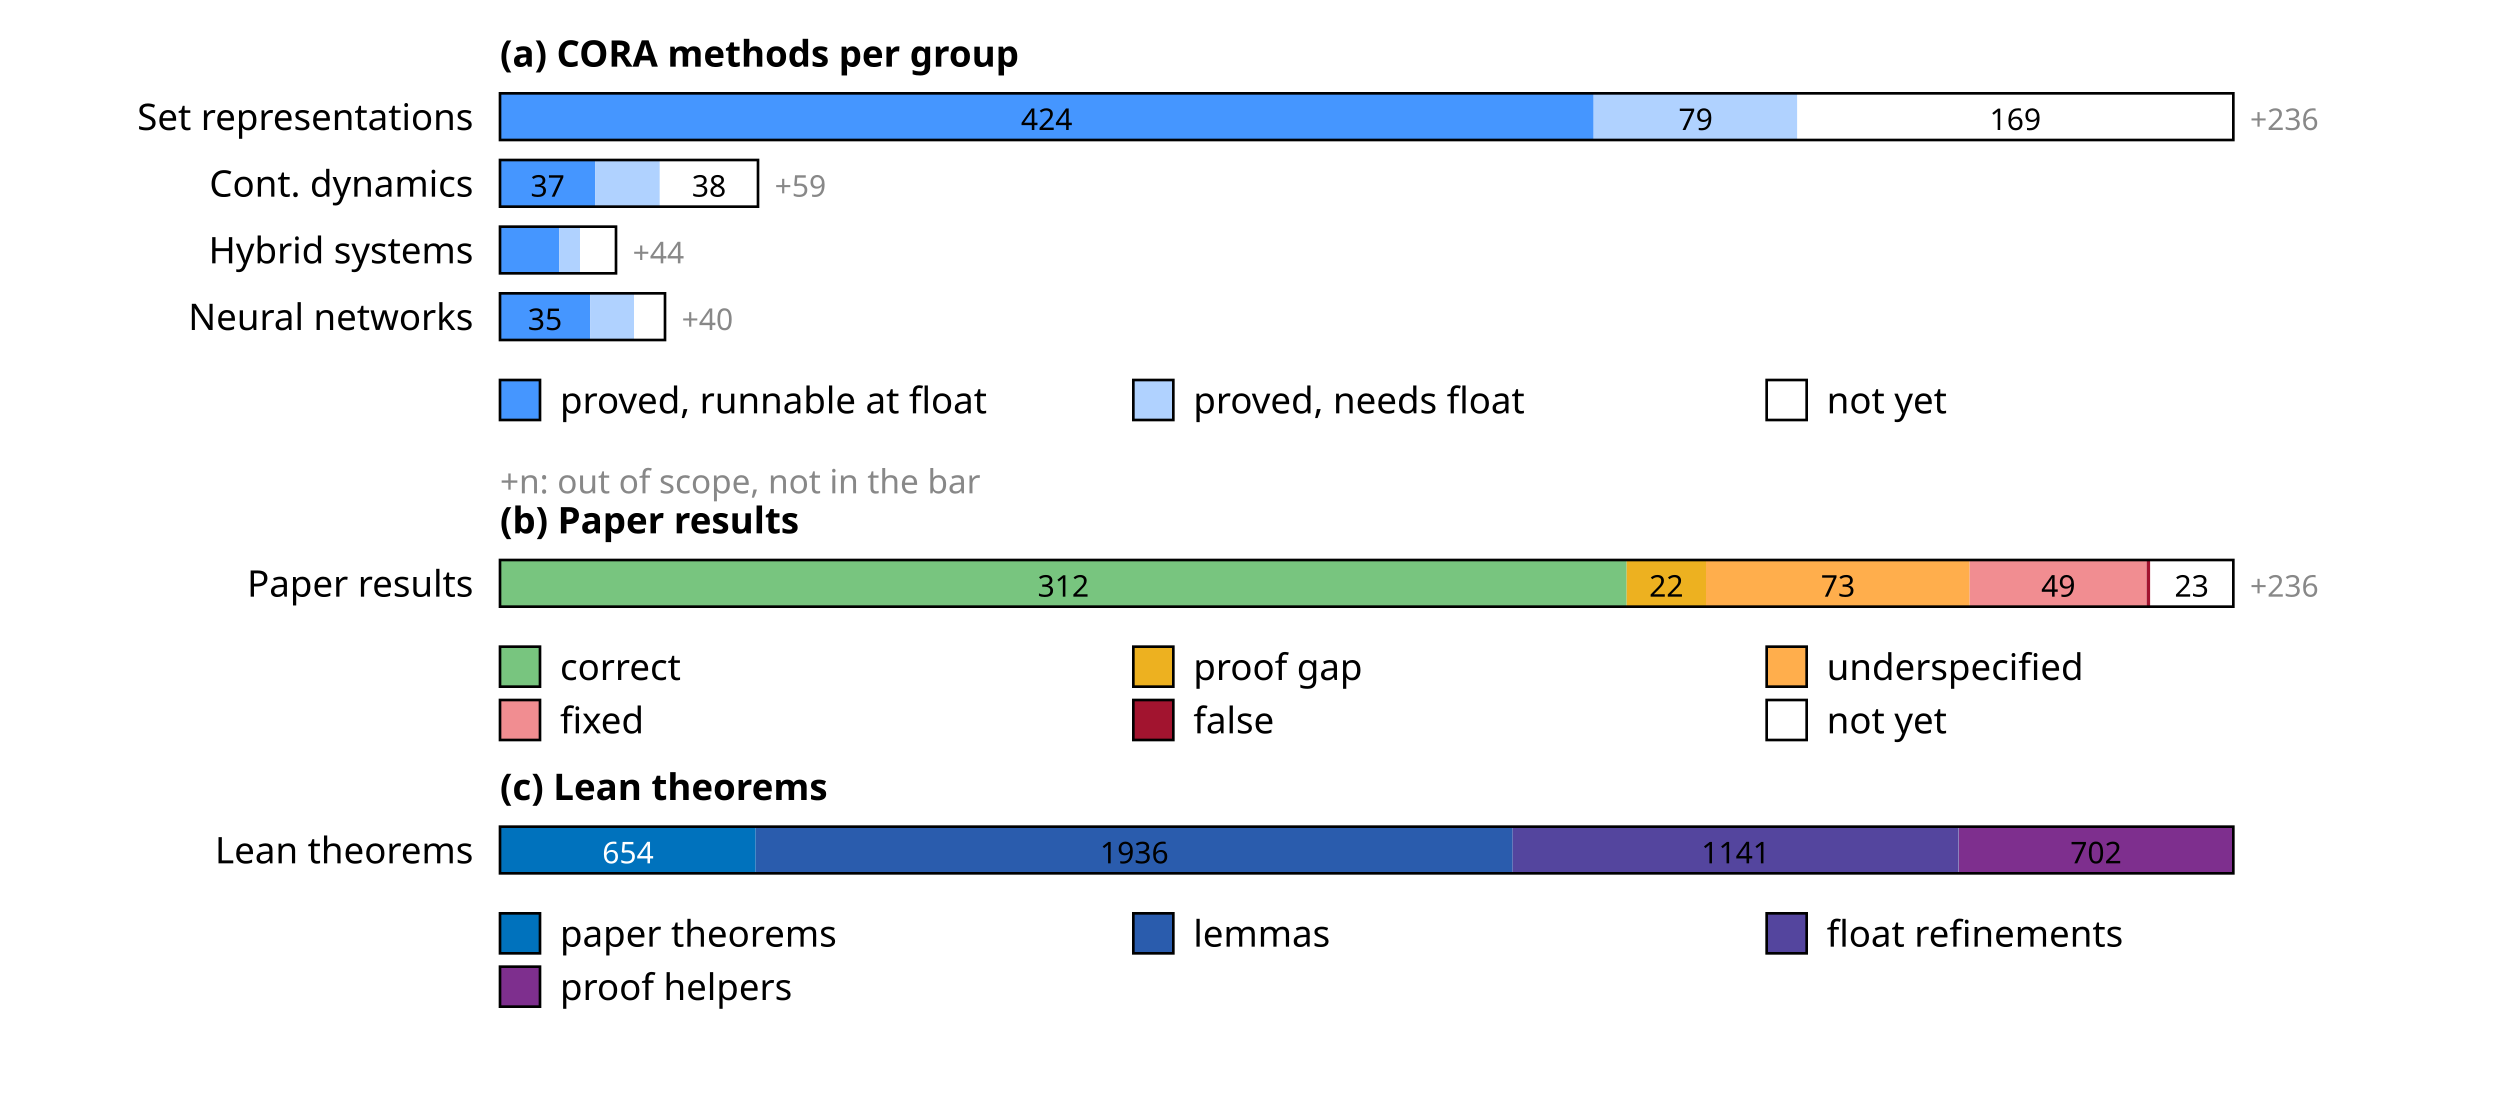
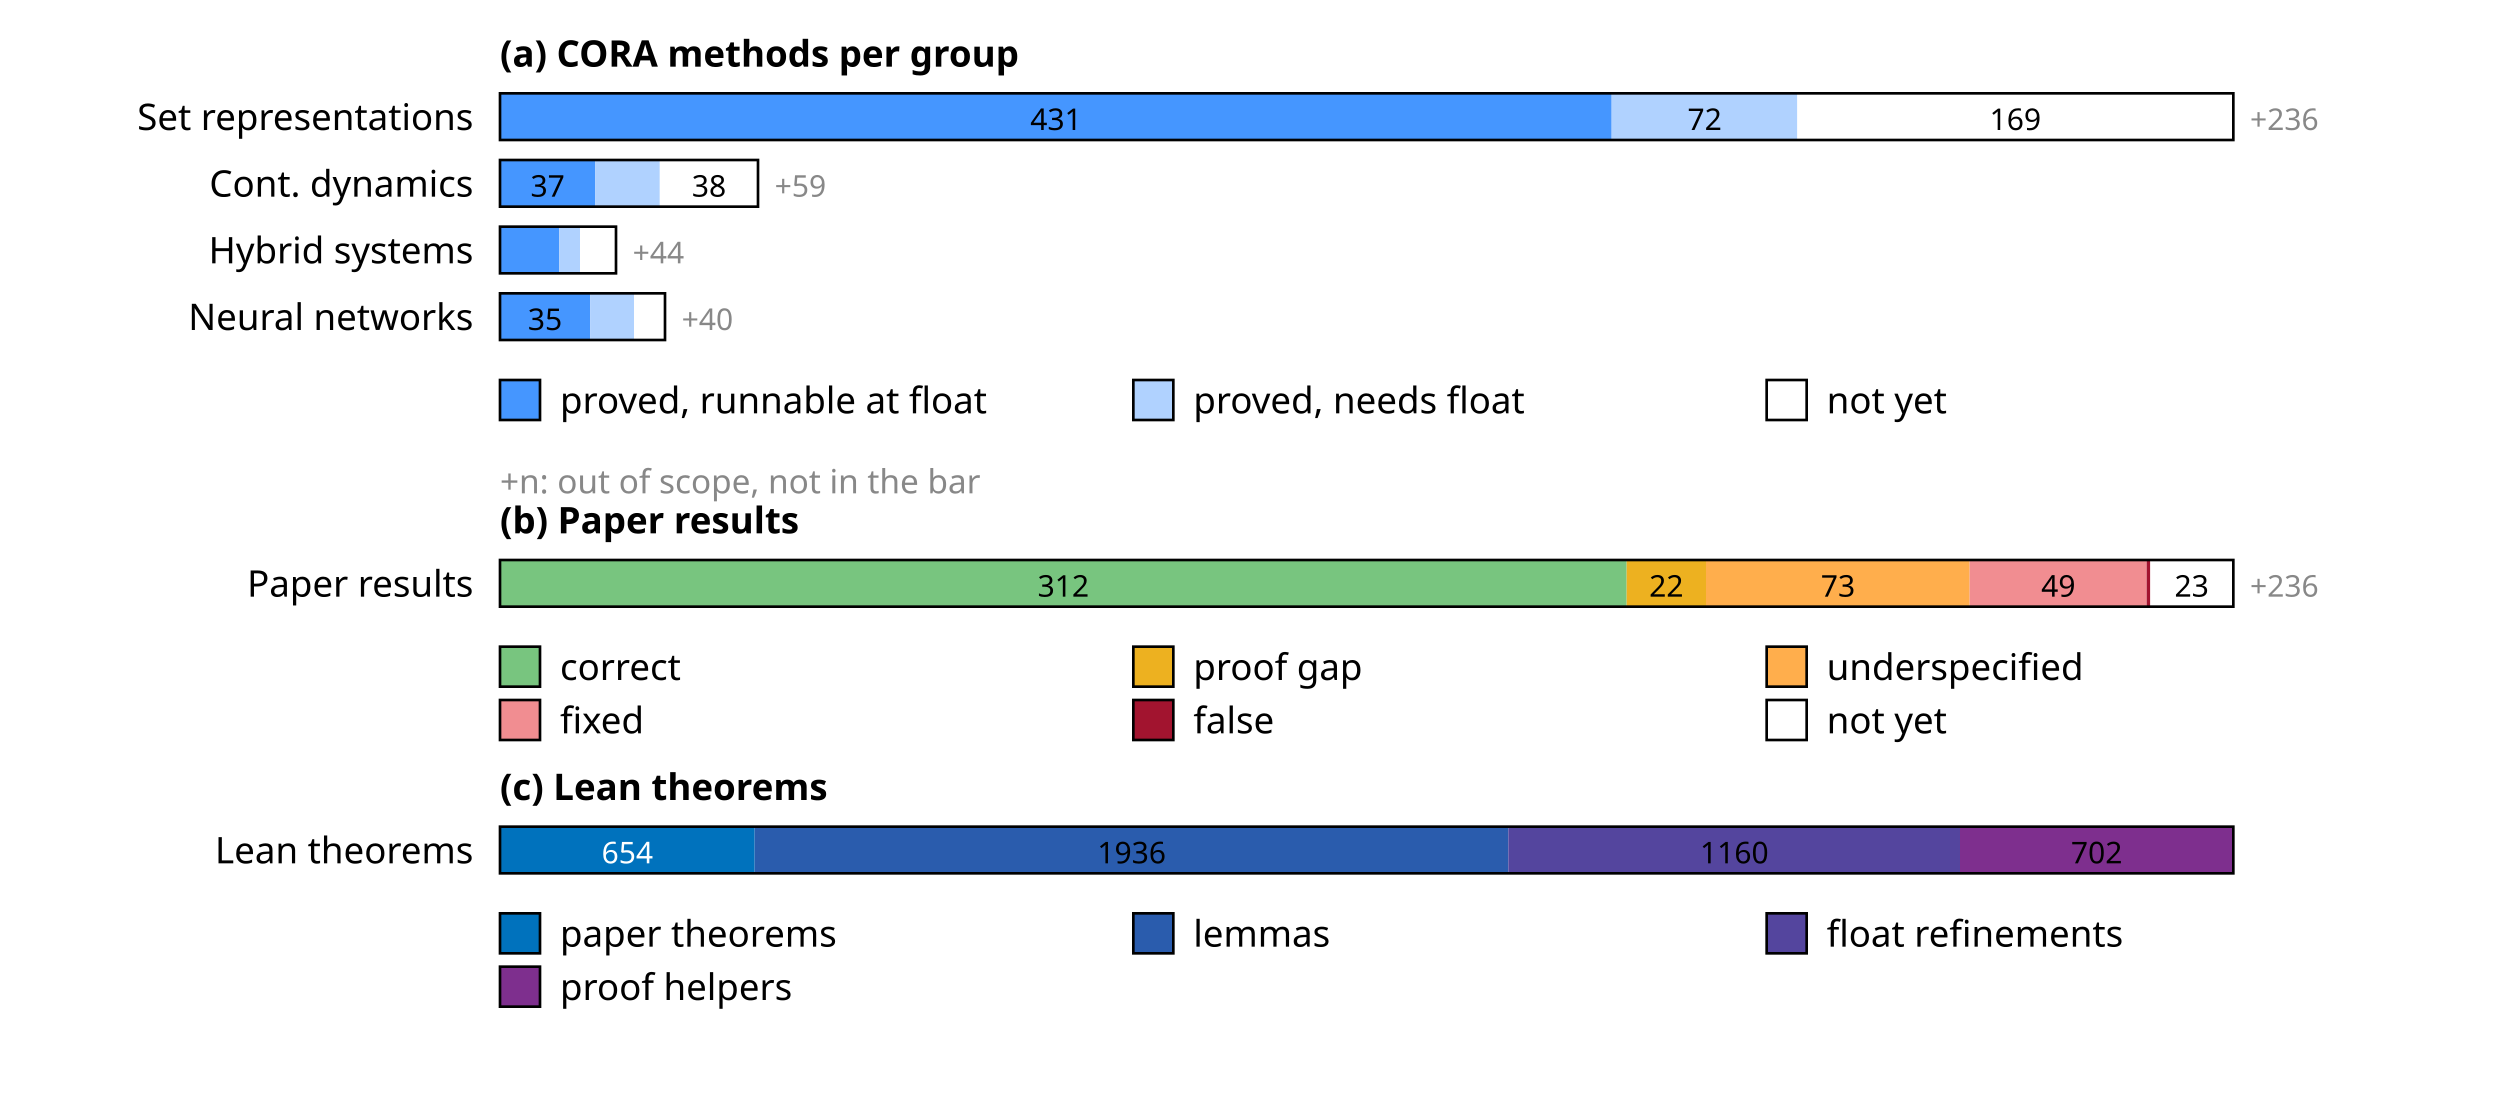
<svg xmlns="http://www.w3.org/2000/svg" width="750" height="330" font-family="sans-serif" font-size="11">
  <rect width="100%" height="100%" fill="white" />
  <text x="150" y="20" font-weight="bold">(a) CORA methods per group</text>
  <text x="142" y="39" text-anchor="end">Set representations</text>
-   <rect x="150.0" y="28" width="328.1" height="14" fill="rgb(69,150,255)" />
-   <text x="314.0" y="39" text-anchor="middle" font-size="9" fill="#000">424</text>
-   <rect x="478.1" y="28" width="61.1" height="14" fill="rgb(176,210,255)" />
-   <text x="508.7" y="39" text-anchor="middle" font-size="9" fill="#000">79</text>
+   <rect x="150.0" y="28" width="333.5" height="14" fill="rgb(69,150,255)" />
+   <text x="316.8" y="39" text-anchor="middle" font-size="9" fill="#000">431</text>
+   <rect x="483.5" y="28" width="55.7" height="14" fill="rgb(176,210,255)" />
+   <text x="511.4" y="39" text-anchor="middle" font-size="9" fill="#000">72</text>
  <rect x="539.2" y="28" width="130.8" height="14" fill="rgb(255,255,255)" />
  <text x="604.6" y="39" text-anchor="middle" font-size="9" fill="#000">169</text>
  <rect x="150" y="28" width="520.0" height="14" fill="none" stroke="#000" stroke-width="0.8" />
  <text x="675.0" y="39" font-size="9" fill="#888">+236</text>
  <text x="142" y="59" text-anchor="end">Cont. dynamics</text>
  <rect x="150.0" y="48" width="28.6" height="14" fill="rgb(69,150,255)" />
  <text x="164.3" y="59" text-anchor="middle" font-size="9" fill="#000">37</text>
  <rect x="178.6" y="48" width="19.3" height="14" fill="rgb(176,210,255)" />
  <rect x="198.0" y="48" width="29.4" height="14" fill="rgb(255,255,255)" />
  <text x="212.7" y="59" text-anchor="middle" font-size="9" fill="#000">38</text>
  <rect x="150" y="48" width="77.4" height="14" fill="none" stroke="#000" stroke-width="0.8" />
  <text x="232.4" y="59" font-size="9" fill="#888">+59</text>
  <text x="142" y="79" text-anchor="end">Hybrid systems</text>
  <rect x="150.0" y="68" width="17.8" height="14" fill="rgb(69,150,255)" />
  <rect x="167.8" y="68" width="6.2" height="14" fill="rgb(176,210,255)" />
  <rect x="174.0" y="68" width="10.8" height="14" fill="rgb(255,255,255)" />
  <rect x="150" y="68" width="34.8" height="14" fill="none" stroke="#000" stroke-width="0.8" />
  <text x="189.8" y="79" font-size="9" fill="#888">+44</text>
  <text x="142" y="99" text-anchor="end">Neural networks</text>
  <rect x="150.0" y="88" width="27.1" height="14" fill="rgb(69,150,255)" />
  <text x="163.5" y="99" text-anchor="middle" font-size="9" fill="#000">35</text>
  <rect x="177.1" y="88" width="13.2" height="14" fill="rgb(176,210,255)" />
  <rect x="190.2" y="88" width="9.3" height="14" fill="rgb(255,255,255)" />
  <rect x="150" y="88" width="49.5" height="14" fill="none" stroke="#000" stroke-width="0.8" />
  <text x="204.5" y="99" font-size="9" fill="#888">+40</text>
  <rect x="150" y="114" width="12" height="12" fill="rgb(69,150,255)" stroke="#000" stroke-width="0.8" />
  <text x="168" y="124">proved, runnable at float</text>
  <rect x="340" y="114" width="12" height="12" fill="rgb(176,210,255)" stroke="#000" stroke-width="0.8" />
  <text x="358" y="124">proved, needs float</text>
  <rect x="530" y="114" width="12" height="12" fill="rgb(255,255,255)" stroke="#000" stroke-width="0.8" />
  <text x="548" y="124">not yet</text>
  <text x="150" y="148" font-size="10" fill="#888">+n: out of scope, not in the bar</text>
  <text x="150" y="160" font-weight="bold">(b) Paper results</text>
  <text x="142" y="179" text-anchor="end">Paper results</text>
  <rect x="150.0" y="168" width="338.0" height="14" fill="rgb(120,197,127)" />
  <text x="319.0" y="179" text-anchor="middle" font-size="9" fill="#000">312</text>
  <rect x="488.0" y="168" width="23.8" height="14" fill="rgb(237,177,32)" />
  <text x="499.9" y="179" text-anchor="middle" font-size="9" fill="#000">22</text>
  <rect x="511.8" y="168" width="79.1" height="14" fill="rgb(255,174,76)" />
  <text x="551.4" y="179" text-anchor="middle" font-size="9" fill="#000">73</text>
  <rect x="590.9" y="168" width="53.1" height="14" fill="rgb(241,141,145)" />
  <text x="617.5" y="179" text-anchor="middle" font-size="9" fill="#000">49</text>
  <rect x="644.0" y="168" width="1.1" height="14" fill="rgb(162,20,47)" />
  <rect x="645.1" y="168" width="24.9" height="14" fill="rgb(255,255,255)" />
  <text x="657.5" y="179" text-anchor="middle" font-size="9" fill="#000">23</text>
  <rect x="150" y="168" width="520.0" height="14" fill="none" stroke="#000" stroke-width="0.8" />
  <text x="675.0" y="179" font-size="9" fill="#888">+236</text>
  <rect x="150" y="194" width="12" height="12" fill="rgb(120,197,127)" stroke="#000" stroke-width="0.8" />
  <text x="168" y="204">correct</text>
  <rect x="340" y="194" width="12" height="12" fill="rgb(237,177,32)" stroke="#000" stroke-width="0.8" />
  <text x="358" y="204">proof gap</text>
  <rect x="530" y="194" width="12" height="12" fill="rgb(255,174,76)" stroke="#000" stroke-width="0.8" />
  <text x="548" y="204">underspecified</text>
  <rect x="150" y="210" width="12" height="12" fill="rgb(241,141,145)" stroke="#000" stroke-width="0.8" />
  <text x="168" y="220">fixed</text>
  <rect x="340" y="210" width="12" height="12" fill="rgb(162,20,47)" stroke="#000" stroke-width="0.8" />
  <text x="358" y="220">false</text>
  <rect x="530" y="210" width="12" height="12" fill="rgb(255,255,255)" stroke="#000" stroke-width="0.8" />
  <text x="548" y="220">not yet</text>
  <text x="150" y="240" font-weight="bold">(c) Lean theorems</text>
  <text x="142" y="259" text-anchor="end">Lean theorems</text>
-   <rect x="150.0" y="248" width="76.7" height="14" fill="rgb(0,114,189)" />
-   <text x="188.4" y="259" text-anchor="middle" font-size="9" fill="#fff">654</text>
-   <rect x="226.7" y="248" width="227.1" height="14" fill="rgb(42,92,173)" />
-   <text x="340.3" y="259" text-anchor="middle" font-size="9" fill="#000">1936</text>
-   <rect x="453.8" y="248" width="133.8" height="14" fill="rgb(84,69,158)" />
-   <text x="520.7" y="259" text-anchor="middle" font-size="9" fill="#000">1141</text>
-   <rect x="587.7" y="248" width="82.3" height="14" fill="rgb(126,47,142)" />
-   <text x="628.8" y="259" text-anchor="middle" font-size="9" fill="#000">702</text>
+   <rect x="150.0" y="248" width="76.4" height="14" fill="rgb(0,114,189)" />
+   <text x="188.2" y="259" text-anchor="middle" font-size="9" fill="#fff">654</text>
+   <rect x="226.4" y="248" width="226.1" height="14" fill="rgb(42,92,173)" />
+   <text x="339.5" y="259" text-anchor="middle" font-size="9" fill="#000">1936</text>
+   <rect x="452.5" y="248" width="135.5" height="14" fill="rgb(84,69,158)" />
+   <text x="520.3" y="259" text-anchor="middle" font-size="9" fill="#000">1160</text>
+   <rect x="588.0" y="248" width="82.0" height="14" fill="rgb(126,47,142)" />
+   <text x="629.0" y="259" text-anchor="middle" font-size="9" fill="#000">702</text>
  <rect x="150" y="248" width="520.0" height="14" fill="none" stroke="#000" stroke-width="0.8" />
  <rect x="150" y="274" width="12" height="12" fill="rgb(0,114,189)" stroke="#000" stroke-width="0.8" />
  <text x="168" y="284">paper theorems</text>
  <rect x="340" y="274" width="12" height="12" fill="rgb(42,92,173)" stroke="#000" stroke-width="0.8" />
  <text x="358" y="284">lemmas</text>
  <rect x="530" y="274" width="12" height="12" fill="rgb(84,69,158)" stroke="#000" stroke-width="0.8" />
  <text x="548" y="284">float refinements</text>
  <rect x="150" y="290" width="12" height="12" fill="rgb(126,47,142)" stroke="#000" stroke-width="0.8" />
  <text x="168" y="300">proof helpers</text>
</svg>
